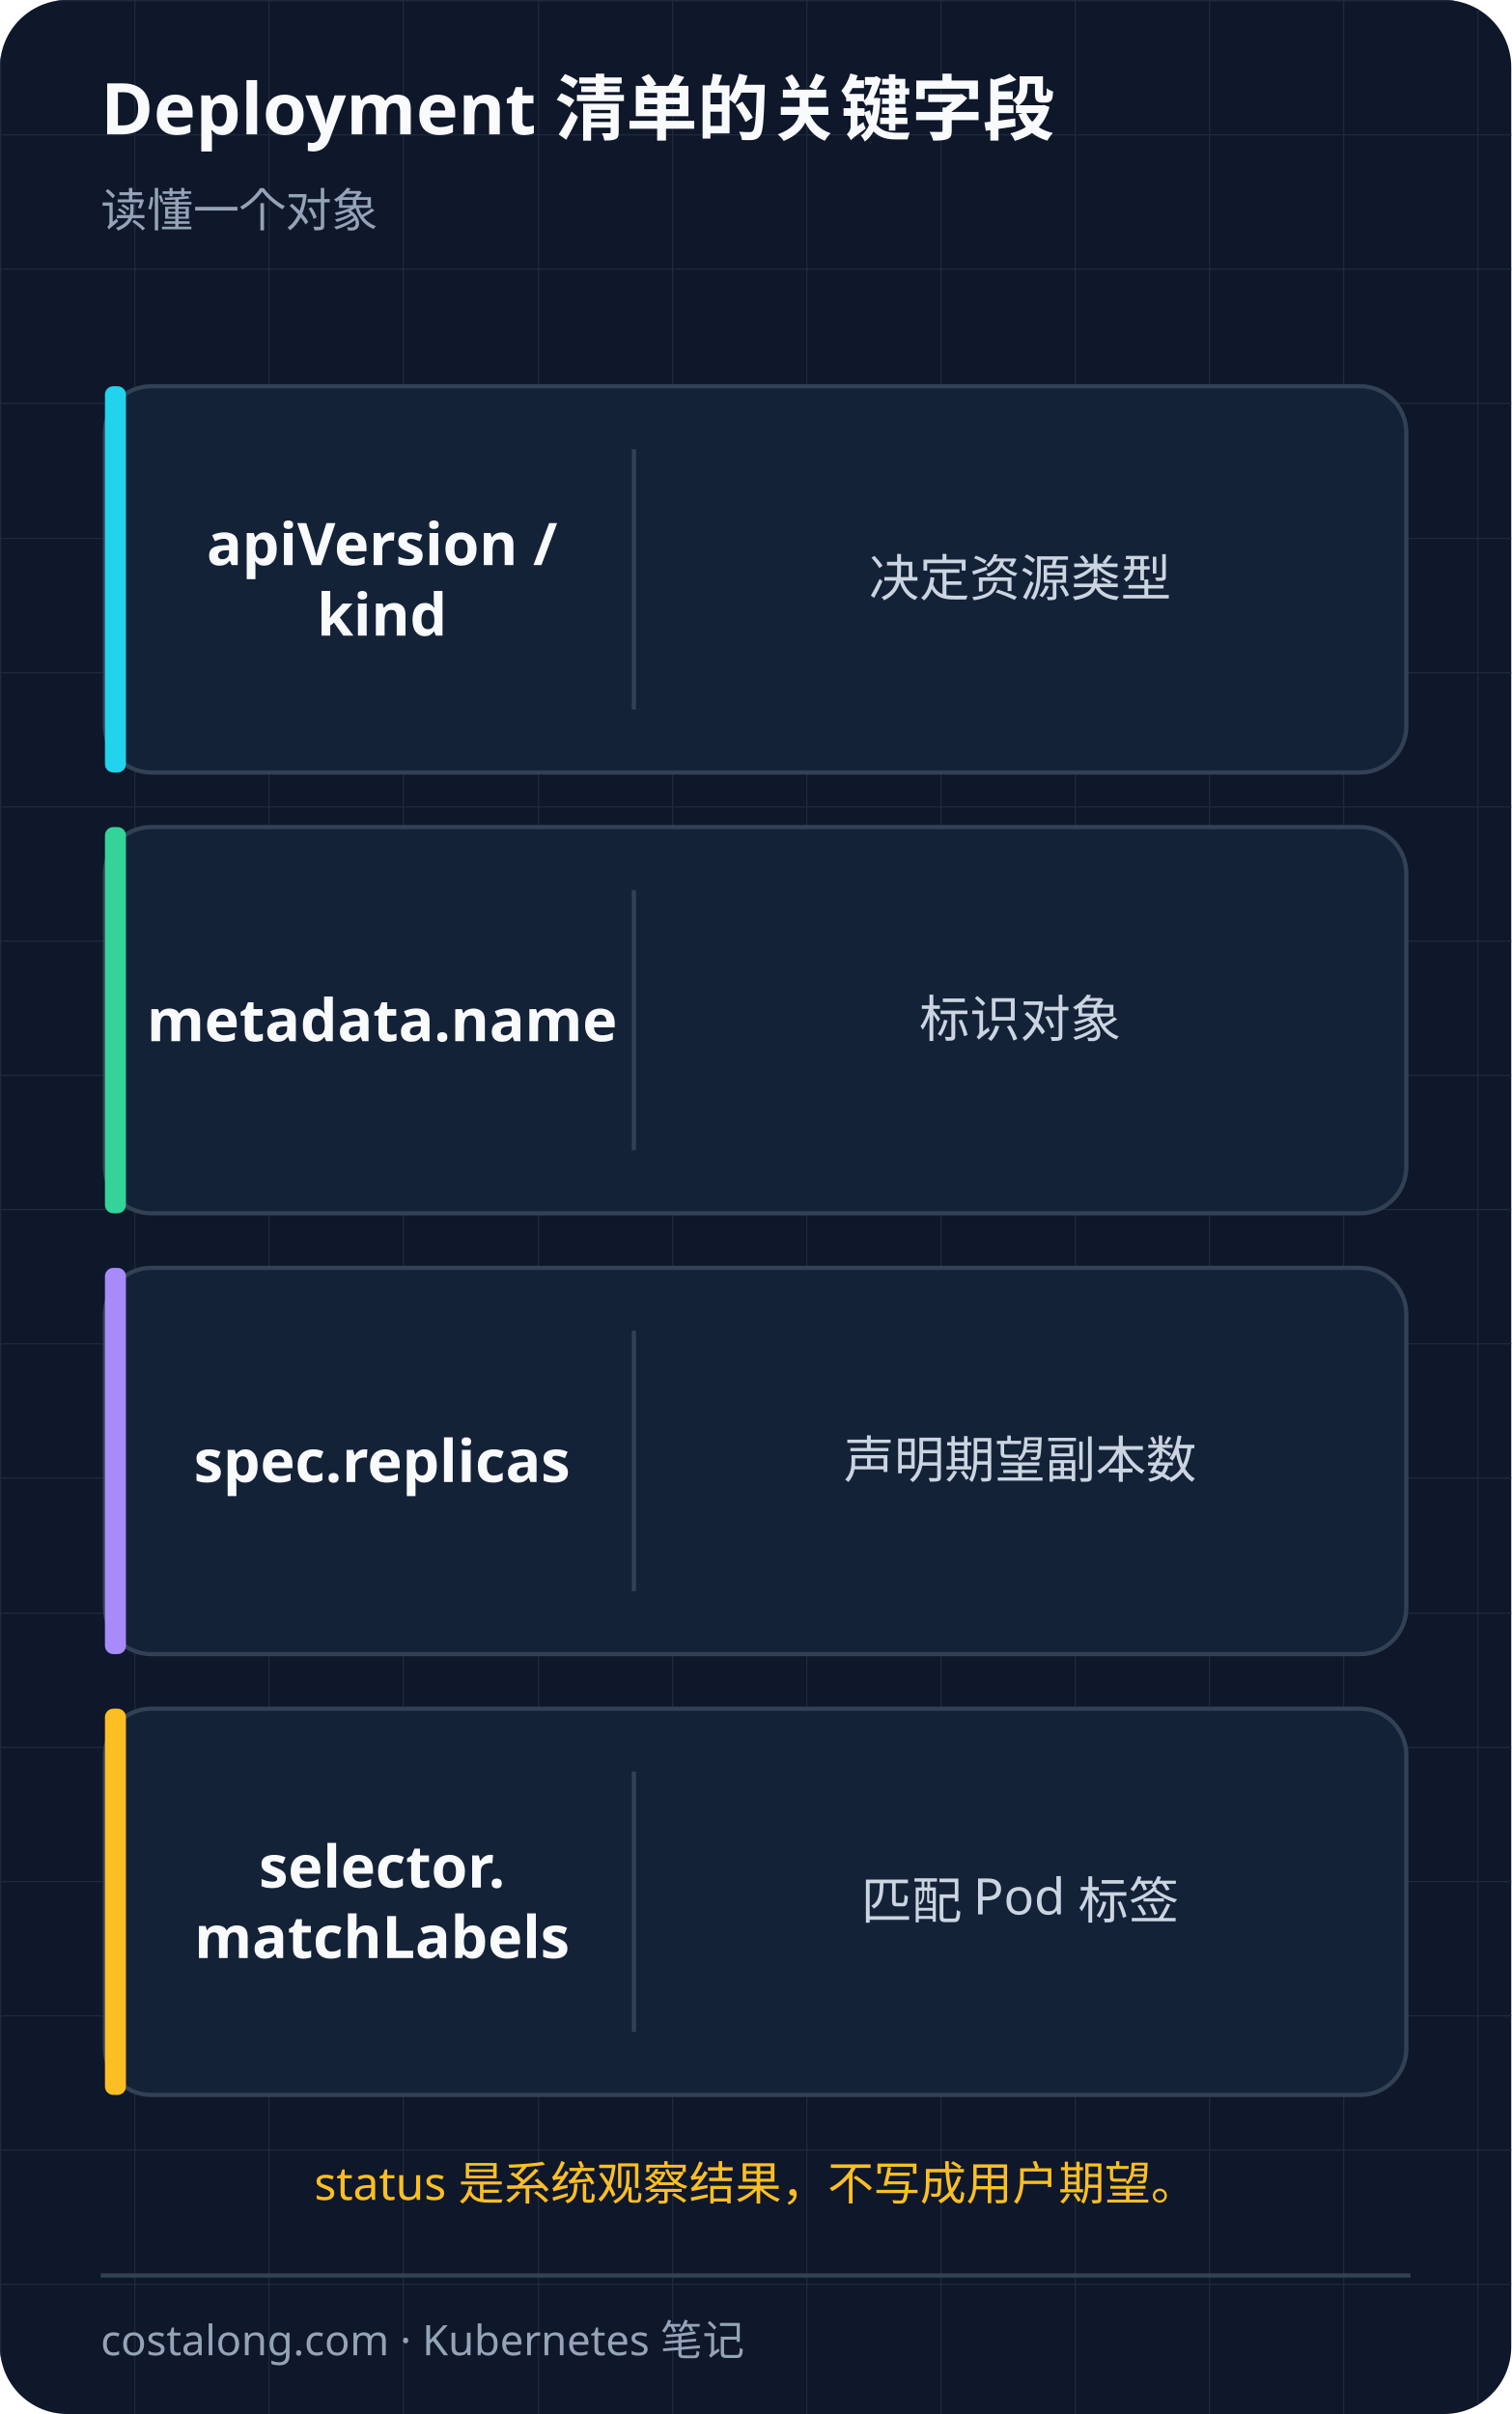
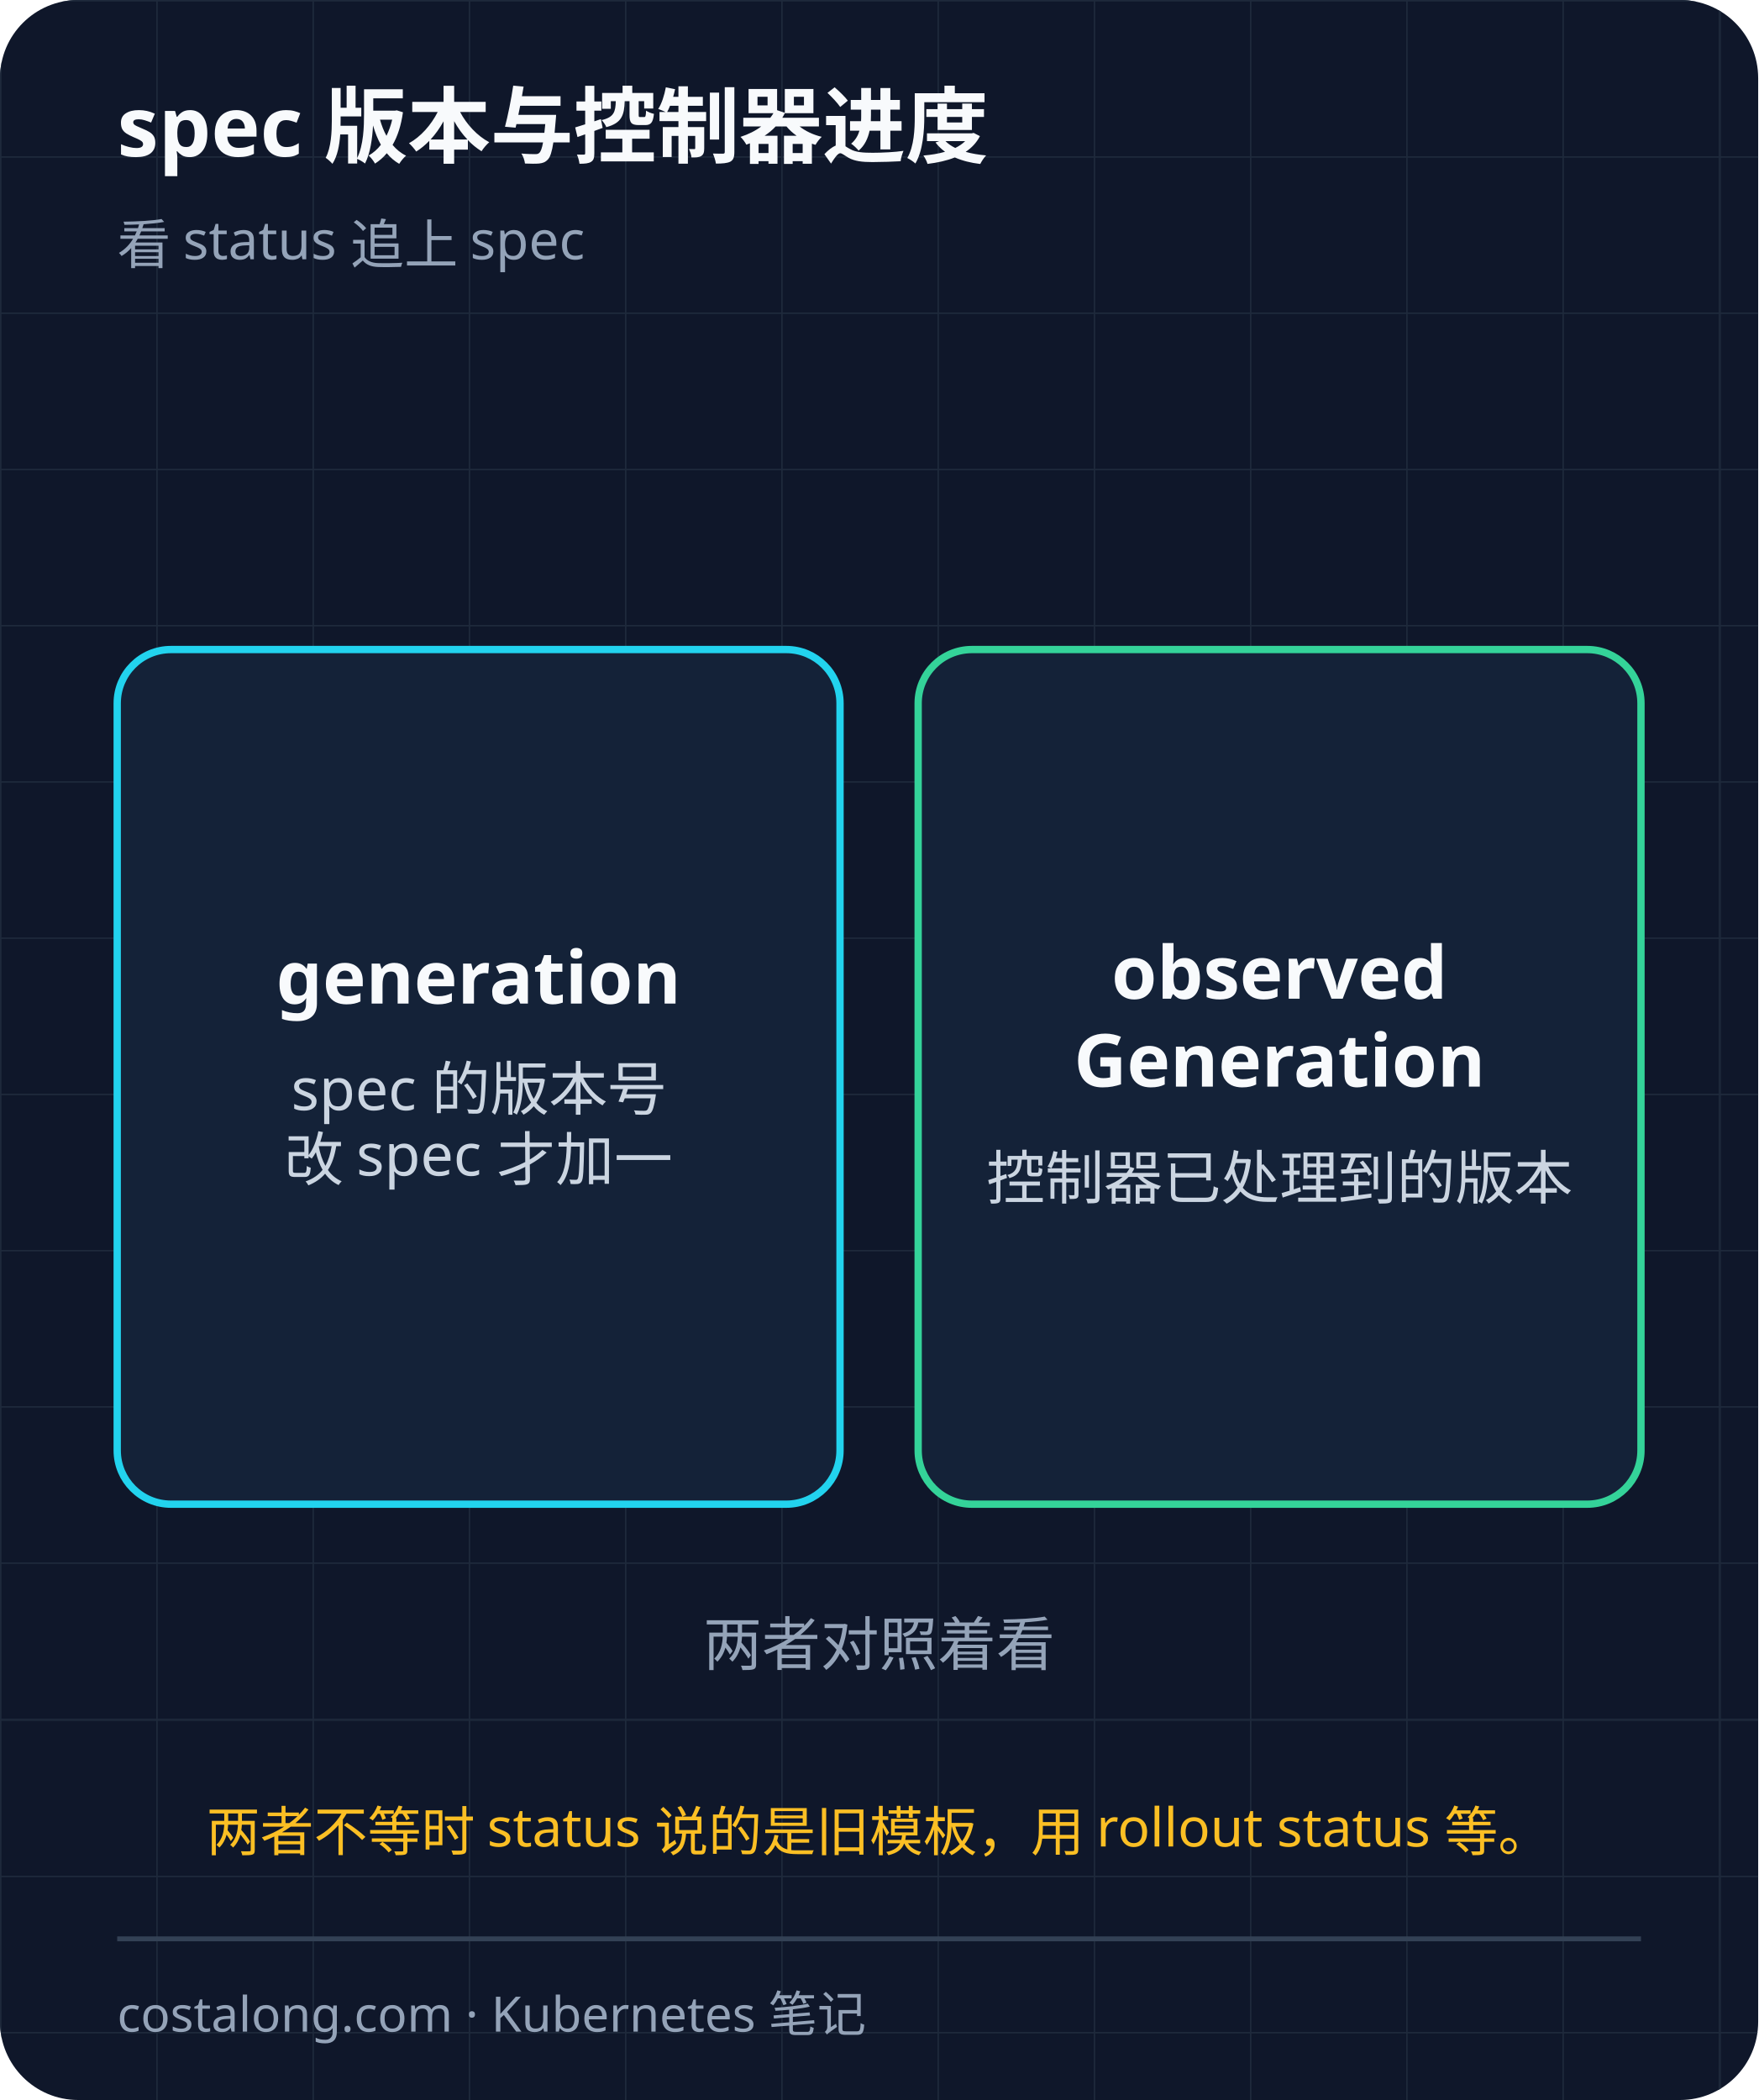
- <svg xmlns="http://www.w3.org/2000/svg" viewBox="0 0 360 575" role="img" aria-labelledby="title desc">
+ <svg xmlns="http://www.w3.org/2000/svg" viewBox="0 0 360 430" role="img" aria-labelledby="title desc">
  <defs>
    <pattern id="grid" width="32" height="32" patternUnits="userSpaceOnUse">
      <path d="M32 0 L0 0 0 32" fill="none" stroke="#1e293b" stroke-width=".6" />
    </pattern>
    <marker id="arrow" markerWidth="9" markerHeight="7" refX="8" refY="3.5" orient="auto">
      <path d="M0 0 L9 3.5 L0 7Z" fill="#94a3b8" />
    </marker>
  </defs>
-   <rect width="360" height="575" rx="16" fill="#0f172a" />
-   <rect width="360" height="575" rx="16" fill="url(#grid)" />
-   <text x="24" y="32" fill="#f8fafc" font-family="'PingFang SC','Noto Sans SC','Microsoft YaHei',sans-serif" font-size="17" font-weight="700">Deployment 清单的关键字段</text>
-   <text x="24" y="54" fill="#94a3b8" font-family="'PingFang SC','Noto Sans SC','Microsoft YaHei',sans-serif" font-size="11">读懂一个对象</text>
-   <rect x="25" y="92" width="310" height="92" rx="11" fill="#142238" stroke="#334155" />
-   <rect x="25" y="92" width="5" height="92" rx="2" fill="#22d3ee" />
-   <text x="91" y="134.6" text-anchor="middle" font-family="'PingFang SC','Noto Sans SC','Microsoft YaHei',sans-serif" font-size="14" font-weight="600" fill="#f8fafc">apiVersion /</text>
-   <text x="91" y="151.4" text-anchor="middle" font-family="'PingFang SC','Noto Sans SC','Microsoft YaHei',sans-serif" font-size="14" font-weight="600" fill="#f8fafc">kind</text>
-   <line x1="151" y1="107" x2="151" y2="169" stroke="#334155" />
-   <text x="243" y="142.0" text-anchor="middle" font-family="'PingFang SC','Noto Sans SC','Microsoft YaHei',sans-serif" font-size="12" font-weight="400" fill="#cbd5e1">决定资源类型</text>
-   <rect x="25" y="197" width="310" height="92" rx="11" fill="#142238" stroke="#334155" />
-   <rect x="25" y="197" width="5" height="92" rx="2" fill="#34d399" />
-   <text x="91" y="248.0" text-anchor="middle" font-family="'PingFang SC','Noto Sans SC','Microsoft YaHei',sans-serif" font-size="14" font-weight="600" fill="#f8fafc">metadata.name</text>
-   <line x1="151" y1="212" x2="151" y2="274" stroke="#334155" />
-   <text x="243" y="247.0" text-anchor="middle" font-family="'PingFang SC','Noto Sans SC','Microsoft YaHei',sans-serif" font-size="12" font-weight="400" fill="#cbd5e1">标识对象</text>
-   <rect x="25" y="302" width="310" height="92" rx="11" fill="#142238" stroke="#334155" />
-   <rect x="25" y="302" width="5" height="92" rx="2" fill="#a78bfa" />
-   <text x="91" y="353.0" text-anchor="middle" font-family="'PingFang SC','Noto Sans SC','Microsoft YaHei',sans-serif" font-size="14" font-weight="600" fill="#f8fafc">spec.replicas</text>
-   <line x1="151" y1="317" x2="151" y2="379" stroke="#334155" />
-   <text x="243" y="352.0" text-anchor="middle" font-family="'PingFang SC','Noto Sans SC','Microsoft YaHei',sans-serif" font-size="12" font-weight="400" fill="#cbd5e1">声明期望副本数</text>
-   <rect x="25" y="407" width="310" height="92" rx="11" fill="#142238" stroke="#334155" />
-   <rect x="25" y="407" width="5" height="92" rx="2" fill="#fbbf24" />
-   <text x="91" y="449.6" text-anchor="middle" font-family="'PingFang SC','Noto Sans SC','Microsoft YaHei',sans-serif" font-size="14" font-weight="600" fill="#f8fafc">selector.</text>
-   <text x="91" y="466.4" text-anchor="middle" font-family="'PingFang SC','Noto Sans SC','Microsoft YaHei',sans-serif" font-size="14" font-weight="600" fill="#f8fafc">matchLabels</text>
-   <line x1="151" y1="422" x2="151" y2="484" stroke="#334155" />
-   <text x="243" y="457.0" text-anchor="middle" font-family="'PingFang SC','Noto Sans SC','Microsoft YaHei',sans-serif" font-size="12" font-weight="400" fill="#cbd5e1">匹配 Pod 标签</text>
-   <text x="180" y="524.0" text-anchor="middle" font-family="'PingFang SC','Noto Sans SC','Microsoft YaHei',sans-serif" font-size="11" font-weight="400" fill="#fbbf24">status 是系统观察结果，不写成用户期望。</text>
-   <line x1="24" y1="542" x2="336" y2="542" stroke="#334155" />
-   <text x="24" y="561" fill="#94a3b8" font-family="'PingFang SC','Noto Sans SC','Microsoft YaHei',sans-serif" font-size="10">costalong.com · Kubernetes 笔记</text>
+   <rect width="360" height="430" rx="16" fill="#0f172a" />
+   <rect width="360" height="430" rx="16" fill="url(#grid)" />
+   <text x="24" y="32" fill="#f8fafc" font-family="'PingFang SC','Noto Sans SC','Microsoft YaHei',sans-serif" font-size="17" font-weight="700">spec 版本与控制器进度</text>
+   <text x="24" y="54" fill="#94a3b8" font-family="'PingFang SC','Noto Sans SC','Microsoft YaHei',sans-serif" font-size="11">看 status 追上 spec</text>
+   <rect x="24" y="133" width="148" height="175" rx="11" fill="#142238" stroke="#22d3ee" stroke-width="1.5" />
+   <text x="98.0" y="205.5" text-anchor="middle" font-family="'PingFang SC','Noto Sans SC','Microsoft YaHei',sans-serif" font-size="15" font-weight="600" fill="#f8fafc">generation</text>
+   <text x="98.0" y="227.3" text-anchor="middle" font-family="'PingFang SC','Noto Sans SC','Microsoft YaHei',sans-serif" font-size="12" font-weight="400" fill="#cbd5e1">spec 的版本号</text>
+   <text x="98.0" y="241.7" text-anchor="middle" font-family="'PingFang SC','Noto Sans SC','Microsoft YaHei',sans-serif" font-size="12" font-weight="400" fill="#cbd5e1">改 spec 才加一</text>
+   <rect x="188" y="133" width="148" height="175" rx="11" fill="#142238" stroke="#34d399" stroke-width="1.5" />
+   <text x="262.0" y="204.5" text-anchor="middle" font-family="'PingFang SC','Noto Sans SC','Microsoft YaHei',sans-serif" font-size="15" font-weight="600" fill="#f8fafc">observed</text>
+   <text x="262.0" y="222.5" text-anchor="middle" font-family="'PingFang SC','Noto Sans SC','Microsoft YaHei',sans-serif" font-size="15" font-weight="600" fill="#f8fafc">Generation</text>
+   <text x="262.0" y="245.5" text-anchor="middle" font-family="'PingFang SC','Noto Sans SC','Microsoft YaHei',sans-serif" font-size="12" font-weight="400" fill="#cbd5e1">控制器已处理到的版本</text>
+   <text x="180" y="341" text-anchor="middle" fill="#94a3b8" font-family="'PingFang SC','Noto Sans SC','Microsoft YaHei',sans-serif" font-size="12">两者对照着看</text>
+   <text x="180" y="379.0" text-anchor="middle" font-family="'PingFang SC','Noto Sans SC','Microsoft YaHei',sans-serif" font-size="11" font-weight="400" fill="#fbbf24">两者不等时 status 说的是旧模板，用 rollout status 等。</text>
+   <line x1="24" y1="397" x2="336" y2="397" stroke="#334155" />
+   <text x="24" y="416" fill="#94a3b8" font-family="'PingFang SC','Noto Sans SC','Microsoft YaHei',sans-serif" font-size="10">costalong.com · Kubernetes 笔记</text>
</svg>
